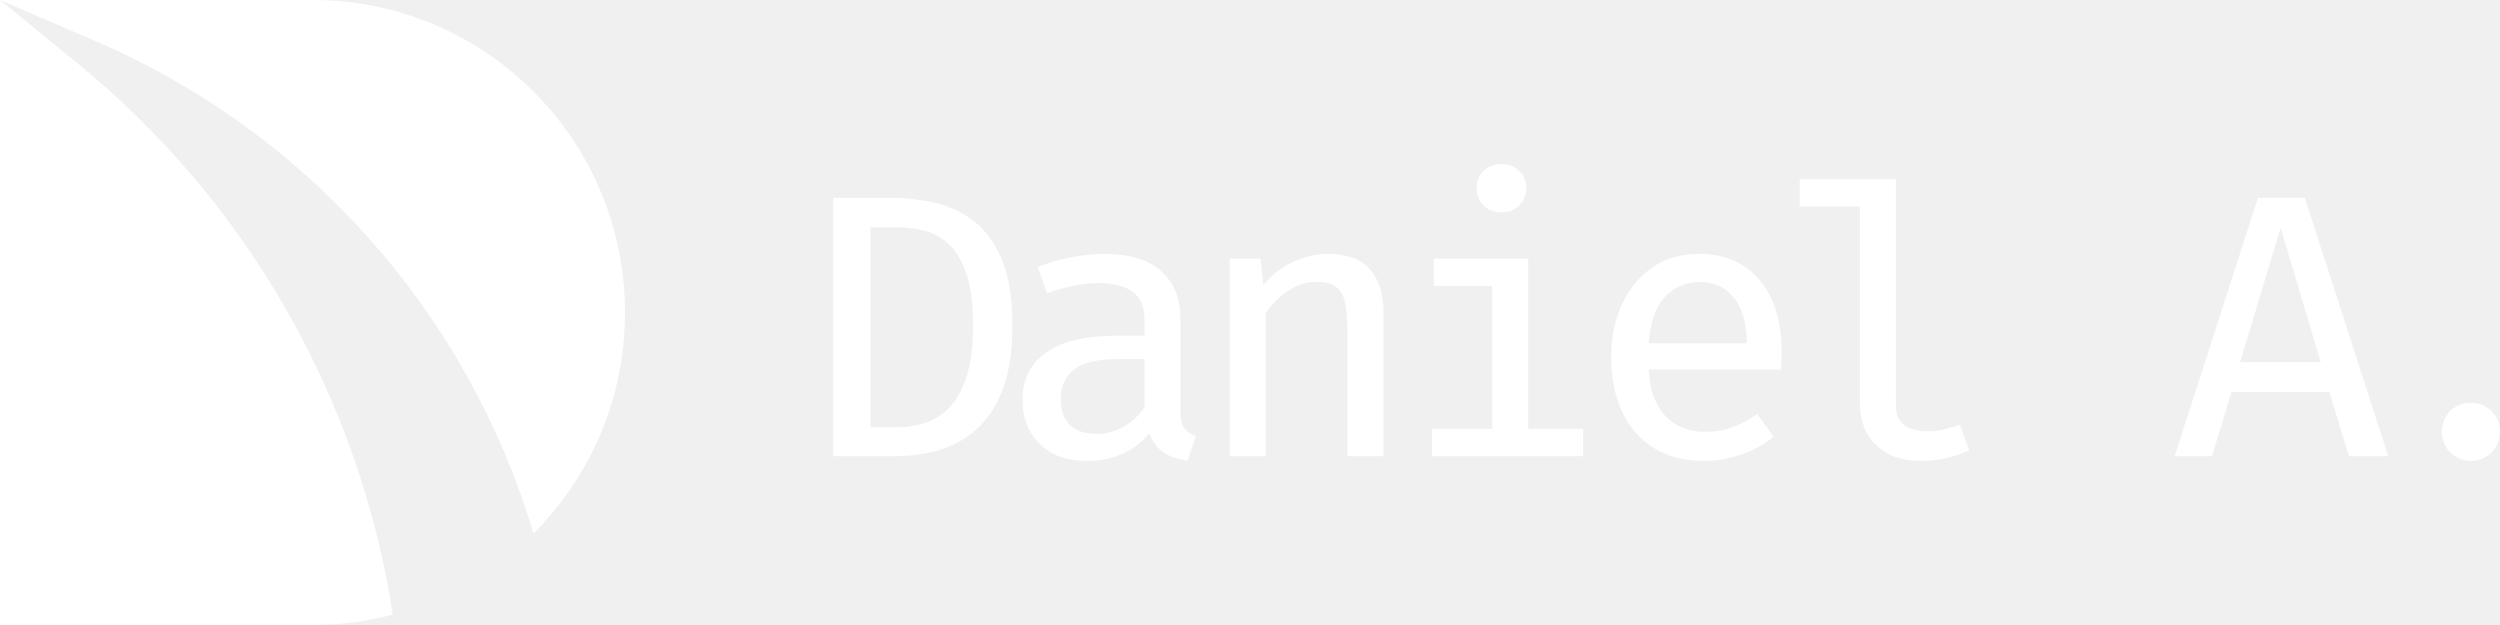
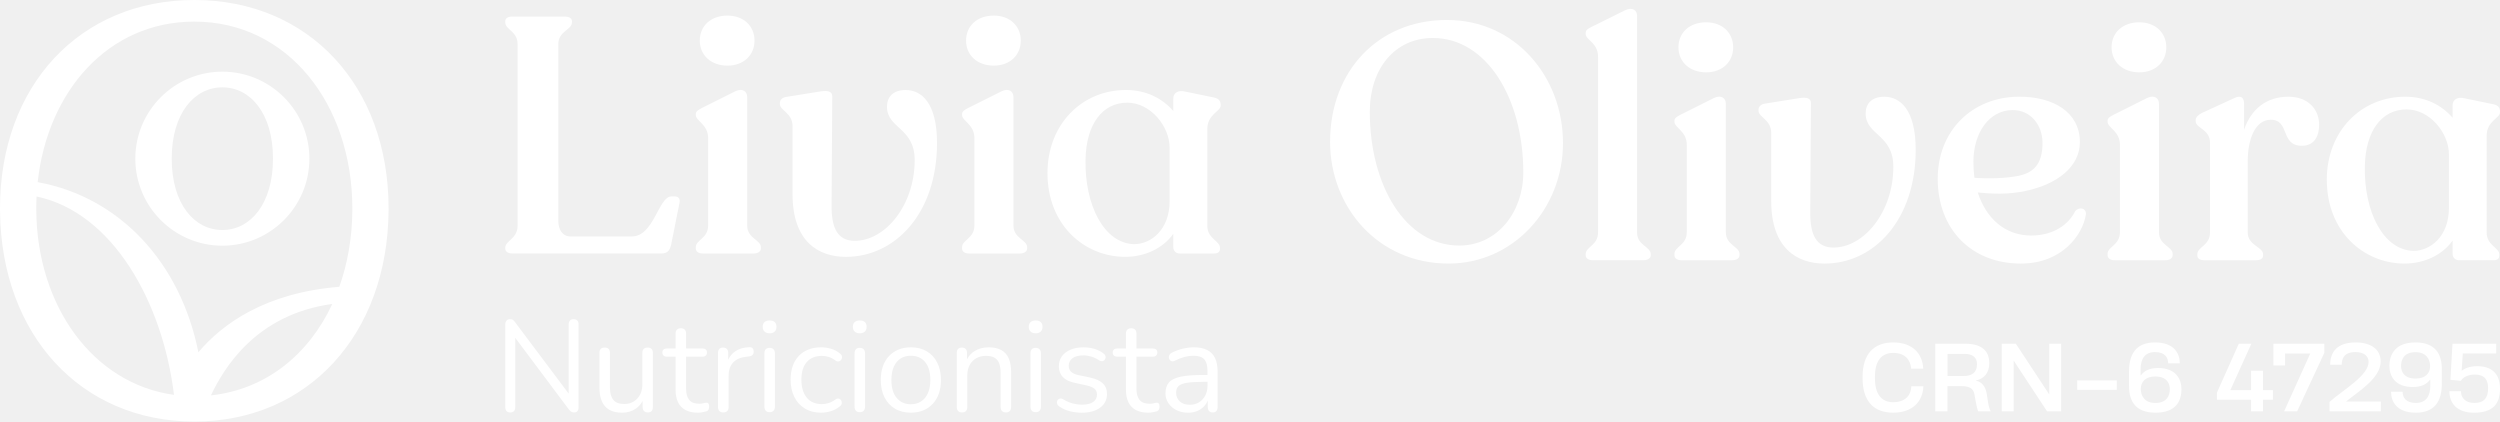
- <svg xmlns="http://www.w3.org/2000/svg" id="Camada_1" viewBox="0 0 1200 300">
-   <path d="M188.52,295.01c-12.29,3.25-25.2,4.99-38.52,4.99H0V0l37.44,30.58c81.31,66.43,135.14,160.64,151.08,264.42Z" style="fill:#fff;" />
-   <path d="M300,150c0,41.42-16.79,78.92-43.93,106.06C224.43,149.93,147.32,63.31,45.57,19.58L0,0h150c82.84,0,150,67.16,150,150Z" style="fill:#fff;" />
-   <path d="M485.95,156.35c0,10.32-1.1,19.11-3.29,26.37-2.19,7.26-5.19,13.26-9,18-3.81,4.74-8.15,8.45-13,11.11-4.86,2.67-9.99,4.53-15.39,5.58-5.4,1.05-10.74,1.58-16.02,1.58h-29.25v-124.02h27.27c7.32,0,14.47.8,21.47,2.39,6.99,1.59,13.29,4.58,18.9,8.95,5.61,4.38,10.06,10.59,13.36,18.63,3.3,8.04,4.95,18.51,4.95,31.41ZM467.05,156.35c0-10.44-1.08-18.79-3.24-25.07-2.16-6.27-5-10.99-8.5-14.17-3.51-3.18-7.38-5.31-11.61-6.39s-8.45-1.62-12.65-1.62h-13.23v95.94h13.41c4.38,0,8.7-.69,12.96-2.07,4.26-1.38,8.1-3.84,11.52-7.38,3.42-3.54,6.17-8.49,8.24-14.85,2.07-6.36,3.1-14.49,3.1-24.39Z" style="fill:#fff;" />
-   <path d="M566.59,197.2c0,3.78.6,6.53,1.8,8.24s3.09,2.99,5.67,3.83l-4.05,11.88c-4.32-.54-8.07-1.83-11.25-3.87-3.18-2.04-5.55-5.16-7.11-9.36-3.42,4.38-7.74,7.7-12.96,9.95-5.22,2.25-10.89,3.38-17.01,3.38-9.54,0-17.07-2.7-22.59-8.1-5.52-5.4-8.28-12.51-8.28-21.33,0-9.9,3.85-17.49,11.56-22.77,7.71-5.28,18.8-7.92,33.26-7.92h13.77v-7.2c0-6.54-1.94-11.19-5.81-13.95-3.87-2.76-9.26-4.14-16.15-4.14-3.12,0-6.84.39-11.16,1.17-4.32.78-8.91,2.01-13.77,3.69l-4.41-12.6c5.88-2.22,11.5-3.81,16.88-4.77,5.37-.96,10.4-1.44,15.08-1.44,12.24,0,21.39,2.78,27.45,8.32,6.06,5.55,9.09,13.16,9.09,22.82v44.19ZM526.54,208.27c4.44,0,8.7-1.14,12.78-3.42,4.08-2.28,7.44-5.46,10.08-9.54v-22.95h-12.6c-10.02,0-17.13,1.7-21.33,5.08-4.2,3.39-6.3,8.03-6.3,13.91,0,5.52,1.44,9.72,4.32,12.6s7.23,4.32,13.05,4.32Z" style="fill:#fff;" />
-   <path d="M590.26,218.98v-94.86h14.85l1.26,12.78c3.9-4.86,8.65-8.58,14.27-11.16,5.61-2.58,11.21-3.87,16.79-3.87,9.12,0,15.84,2.48,20.16,7.42,4.32,4.95,6.48,11.83,6.48,20.65v69.03h-17.28v-58.41c0-6-.35-10.87-1.04-14.62-.69-3.75-2.12-6.46-4.28-8.15-2.16-1.68-5.43-2.52-9.81-2.52-3.42,0-6.66.75-9.72,2.25-3.06,1.5-5.8,3.39-8.24,5.67-2.43,2.28-4.49,4.65-6.16,7.11v68.67h-17.28Z" style="fill:#fff;" />
-   <path d="M733.54,124.13v81.72h26.37v13.14h-72.54v-13.14h28.89v-68.58h-27.99v-13.14h45.27ZM720.67,78.77c3.6,0,6.49,1.11,8.68,3.33,2.19,2.22,3.29,4.92,3.29,8.1s-1.09,6.08-3.29,8.33-5.08,3.38-8.68,3.38-6.41-1.12-8.59-3.38c-2.19-2.25-3.29-5.02-3.29-8.33s1.09-5.88,3.29-8.1c2.19-2.22,5.05-3.33,8.59-3.33Z" style="fill:#fff;" />
-   <path d="M791.4,177.4c.36,6.96,1.77,12.65,4.23,17.05,2.46,4.41,5.67,7.65,9.63,9.72,3.96,2.07,8.34,3.1,13.14,3.1s9.09-.72,13.05-2.16c3.96-1.44,7.98-3.54,12.06-6.3l7.83,10.89c-4.44,3.54-9.57,6.34-15.39,8.41-5.82,2.07-11.85,3.11-18.09,3.11-9.48,0-17.54-2.09-24.17-6.25-6.63-4.17-11.67-9.97-15.12-17.42-3.45-7.44-5.18-16.08-5.18-25.92s1.72-18.06,5.18-25.56c3.45-7.5,8.32-13.41,14.62-17.73,6.3-4.32,13.8-6.48,22.5-6.48,8.16,0,15.19,1.89,21.1,5.67,5.91,3.78,10.45,9.17,13.63,16.15,3.18,6.99,4.77,15.34,4.77,25.06,0,1.62-.03,3.18-.09,4.68-.06,1.5-.15,2.82-.27,3.96h-63.45ZM815.88,135.38c-6.72,0-12.32,2.4-16.79,7.2-4.47,4.8-7.04,12.21-7.7,22.23h47.16c-.18-9.6-2.27-16.9-6.25-21.91-3.99-5.01-9.47-7.52-16.42-7.52Z" style="fill:#fff;" />
-   <path d="M910.02,85.97v108.54c0,4.56,1.41,7.79,4.23,9.68,2.82,1.89,6.45,2.83,10.89,2.83,2.82,0,5.49-.3,8.01-.9,2.52-.6,5.04-1.38,7.56-2.34l4.5,12.33c-2.64,1.32-5.94,2.51-9.9,3.55s-8.43,1.58-13.41,1.58c-8.88,0-15.96-2.49-21.24-7.47-5.28-4.98-7.92-11.82-7.92-20.52v-94.14h-28.89v-13.14h46.17Z" style="fill:#fff;" />
-   <path d="M1118.1,188.11h-46.98l-9.36,30.87h-17.91l39.96-124.02h22.5l40.05,124.02h-18.9l-9.36-30.87ZM1075.26,173.81h38.7l-19.26-64.44-19.44,64.44Z" style="fill:#fff;" />
-   <path d="M1172.1,207.17c0-2.58.61-4.93,1.82-7.03,1.22-2.1,2.88-3.76,4.98-4.98,2.1-1.22,4.45-1.82,7.03-1.82s5.09.61,7.22,1.82c2.13,1.22,3.8,2.88,5.02,4.98,1.22,2.1,1.82,4.45,1.82,7.03s-.61,4.96-1.82,7.11c-1.22,2.16-2.89,3.85-5.02,5.09-2.13,1.24-4.54,1.86-7.22,1.86s-4.93-.62-7.03-1.86c-2.1-1.24-3.76-2.94-4.98-5.09-1.22-2.15-1.82-4.52-1.82-7.11Z" style="fill:#fff;" />
+ <svg xmlns="http://www.w3.org/2000/svg" id="Camada_1" data-name="Camada 1" viewBox="75.52 98.12 1870.22 315.36">
+   <defs>
+     <style>
+       .cls-1 {
+         fill: #ffffff;
+       }
+ 
+       .cls-1, .cls-2 {
+         stroke-width: 0px;
+       }
+ 
+       .cls-2 {
+         fill: #ffffff;
+       }
+     </style>
+   </defs>
+   <g>
+     <path class="cls-1" d="M220.86,98.12c-85.58,0-145.34,64.1-145.34,155.89,0,.71,0,1.42.03,2.13.88,92.65,60.61,157.34,145.35,157.34,84.77-.03,144.52-64.82,145.31-157.67v-1.8c0-91.79-59.77-155.89-145.34-155.89ZM102.66,255.7c0-.16,0-.32-.01-.48-.02-.4-.01-.8-.01-1.2,0-2.99.1-5.96.24-8.9,56.98,11.92,94.41,79.22,102.79,148.39-60.77-8.38-102.4-66.65-103-137.8ZM233.31,393.9c9.61-20.16,33.42-60.53,90.8-68.41-17.61,37.9-49.71,64.01-90.8,68.41ZM329.36,312.67c-55.35,4.48-87.45,27.7-105.44,48.98-13.41-67.2-58.83-116.04-120.21-127.28,7.34-67.76,52.56-120.08,117.16-120.08,70.72,0,118.23,62.68,118.23,139.71v1.69c-.17,20.45-3.58,39.69-9.74,56.97Z" />
+     <path class="cls-1" d="M241.86,151.73c-35.91,0-65.11,29.19-65.11,65.08s29.19,65.11,65.11,65.11,65.11-29.22,65.11-65.11-29.19-65.08-65.11-65.08ZM241.86,270.19c-20.89,0-37.88-19.39-37.88-53.38s17-53.35,37.88-53.35,37.88,19.36,37.88,53.35-17,53.38-37.88,53.38Z" />
+   </g>
+   <g>
+     <g>
+       <g>
+         <path class="cls-2" d="M453.5,284.27v-.75c0-5.49,9.23-6.74,9.23-16.48v-135.8c0-9.98-9.23-10.73-9.23-16.48v-.75c0-2.25,2-3.49,5.24-3.49h39.19c3.24,0,5.49,1.25,5.49,3.49v.75c0,5.74-10.23,6.49-10.23,16.48v132.05c0,6.49,3,11.73,9.24,11.73h45.68c16.72,0,19.97-29.96,29.71-29.96h2.5c2.75,0,4.24,1.75,3.49,4.99l-6.24,31.2c-1,4.24-2.75,6.49-7.24,6.49h-111.58c-3.25,0-5.24-1.5-5.24-3.5Z" />
+         <path class="cls-2" d="M596.03,284.02v-1c0-5.49,9.24-6.49,9.24-16.23v-65.4c0-10.24-9.24-12.73-9.24-17.22v-.75c0-2,1.75-3,4.5-4.49l24.96-12.48c5.74-2.75,8.99.25,8.99,4.24v96.11c0,9.74,10.24,10.73,10.24,16.23v1c0,2.25-2.25,3.74-5.49,3.74h-37.94c-3.24,0-5.24-1.5-5.24-3.74ZM619.74,109.78c12.23,0,20.22,7.99,20.22,18.72s-7.99,18.72-20.22,18.72-20.72-7.74-20.72-18.72,8.24-18.72,20.72-18.72Z" />
+         <path class="cls-2" d="M668.42,243.33v-50.67c0-10.23-9.49-11.73-9.49-16.72v-.75c0-2.25,1.75-3.99,4.24-4.49l26.46-4.24c5.24-.75,8.49,0,8.49,3.74l-.5,81.13c-.25,18.22,4.99,26.71,16.98,26.96,22.96.25,45.18-26.46,45.18-60.41,0-24.46-20.72-23.46-20.72-39.94,0-6.99,4.24-12.48,13.98-12.48,11.73,0,23.46,9.49,23.46,39.69,0,52.42-31.2,85.12-68.15,85.12-20.72,0-39.94-11.48-39.94-46.93Z" />
+         <path class="cls-2" d="M795.23,284.02v-1c0-5.49,9.23-6.49,9.23-16.23v-65.4c0-10.24-9.23-12.73-9.23-17.22v-.75c0-2,1.75-3,4.49-4.49l24.96-12.48c5.74-2.75,8.99.25,8.99,4.24v96.11c0,9.74,10.23,10.73,10.23,16.23v1c0,2.25-2.25,3.74-5.49,3.74h-37.94c-3.25,0-5.24-1.5-5.24-3.74ZM818.94,109.78c12.23,0,20.22,7.99,20.22,18.72s-7.99,18.72-20.22,18.72-20.72-7.74-20.72-18.72,8.24-18.72,20.72-18.72Z" />
+         <path class="cls-2" d="M859.13,227.6c0-36.7,25.96-62.16,58.66-62.16,15.23,0,27.21,6.24,35.45,15.73v-9.24c0-4.24,3.49-6.74,9.23-5.24l21.72,4.49c2.99.75,4.49,2.5,4.49,5.24v.75c0,4.24-9.99,6.49-9.99,17.47v72.39c0,9.74,9.49,11.23,9.49,16.48v.75c0,2.25-1.5,3.5-4.24,3.5h-25.96c-2.75,0-4.74-2-4.74-4.74v-9.98c-7.99,11.23-21.72,17.22-35.95,17.22-30.45,0-58.16-23.71-58.16-62.66ZM924.04,280.77c12.23,0,26.46-10.48,26.46-32.2v-39.94c0-15.98-14.23-33.7-31.7-33.7-18.47,0-30.7,15.98-31.2,42.44-.75,33.95,13.73,62.91,36.45,63.41Z" />
+       </g>
+       <g>
+         <path class="cls-2" d="M1070.54,204.17c0-52.67,35.7-91.11,87.37-91.11s86.87,42.94,86.87,92.11-37.2,90.12-85.63,90.12c-52.92,0-88.62-42.44-88.62-91.12ZM1167.15,281.81c28.46,0,47.93-24.96,47.93-54.67,0-55.42-27.46-100.6-67.65-100.6-28.46,0-47.18,22.97-47.18,55.17,0,55.17,26.71,100.1,66.9,100.1Z" />
+         <path class="cls-2" d="M1261.75,289.05v-.75c0-5.74,9.24-6.49,9.24-16.23v-131.56c0-10.48-9.24-12.48-9.24-16.97v-.75c0-2.25,1.75-3.24,4.24-4.49l25.21-12.48c5.74-2.75,8.99.25,8.99,3.99v162.26c0,9.74,10.24,10.48,10.24,16.23v.75c0,2.25-2.25,3.74-5.49,3.74h-37.94c-3.24,0-5.24-1.5-5.24-3.74Z" />
+         <path class="cls-2" d="M1328.15,289.05v-1c0-5.49,9.23-6.49,9.23-16.23v-65.4c0-10.24-9.23-12.73-9.23-17.22v-.75c0-2,1.75-3,4.49-4.49l24.96-12.48c5.74-2.75,8.99.25,8.99,4.24v96.11c0,9.74,10.23,10.73,10.23,16.23v1c0,2.25-2.25,3.74-5.49,3.74h-37.94c-3.25,0-5.24-1.5-5.24-3.74ZM1351.87,114.8c12.23,0,20.22,7.99,20.22,18.72s-7.99,18.72-20.22,18.72-20.72-7.74-20.72-18.72,8.24-18.72,20.72-18.72Z" />
+         <path class="cls-2" d="M1400.55,248.36v-50.67c0-10.23-9.49-11.73-9.49-16.72v-.75c0-2.25,1.75-3.99,4.24-4.49l26.46-4.24c5.24-.75,8.49,0,8.49,3.74l-.5,81.13c-.25,18.22,4.99,26.71,16.97,26.96,22.97.25,45.18-26.46,45.18-60.41,0-24.46-20.72-23.46-20.72-39.94,0-6.99,4.25-12.48,13.98-12.48,11.73,0,23.47,9.49,23.47,39.69,0,52.42-31.2,85.12-68.15,85.12-20.72,0-39.94-11.48-39.94-46.93Z" />
+         <path class="cls-2" d="M1525.11,231.88c0-36.45,26.21-61.16,60.41-61.41,26.21-.25,45.93,11.73,45.93,33.95,0,18.47-16.98,31.45-40.19,36.45-13.48,3-25.71,2.25-36.19,1.25,6.24,19.47,20.47,32.2,39.94,32.2,16.73,0,27.96-8.24,32.95-18.22,2.75-3.49,8.49-2.5,7.99,2.5-2.25,14.73-17.47,36.7-48.68,36.7-36.7,0-62.16-25.46-62.16-63.41ZM1552.57,231.13c9.99.75,23.22.5,33.2-1.5,10.23-2.25,17.97-7.99,17.72-25.21-.25-12.98-8.99-23.96-22.22-23.96-17.72,0-29.46,16.98-29.46,38.69,0,4.24.25,8.24.75,11.98Z" />
+         <path class="cls-2" d="M1652.17,289.05v-1c0-5.49,9.24-6.49,9.24-16.23v-65.4c0-10.24-9.24-12.73-9.24-17.22v-.75c0-2,1.75-3,4.5-4.49l24.96-12.48c5.74-2.75,8.99.25,8.99,4.24v96.11c0,9.74,10.24,10.73,10.24,16.23v1c0,2.25-2.25,3.74-5.49,3.74h-37.94c-3.24,0-5.24-1.5-5.24-3.74ZM1675.88,114.8c12.23,0,20.22,7.99,20.22,18.72s-7.99,18.72-20.22,18.72-20.72-7.74-20.72-18.72,8.24-18.72,20.72-18.72Z" />
+         <path class="cls-2" d="M1719.32,289.3v-1c0-5.49,9.49-6.49,9.49-16.23v-67.15c0-10.24-10.73-10.73-10.73-16.23v-.75c0-2,1.75-3.74,4.49-5.24l24.46-11.23c5.24-2.5,7.24,0,7.24,4.24v19.47c5.49-15.98,17.22-24.71,33.2-24.71,14.73,0,22.97,9.49,22.97,20.97,0,8.49-3.5,15.73-12.98,15.73-16.23,0-8.74-19.47-23.22-19.47-11.73,0-17.22,14.73-17.22,30.95v53.42c0,9.74,11.48,10.73,11.48,16.23v1c0,2.25-2,3.5-5.24,3.5h-38.69c-3.24,0-5.24-1.25-5.24-3.5Z" />
+         <path class="cls-2" d="M1816.17,232.63c0-36.7,25.96-62.16,58.66-62.16,15.23,0,27.21,6.24,35.45,15.73v-9.24c0-4.24,3.49-6.74,9.24-5.24l21.72,4.49c3,.75,4.49,2.5,4.49,5.24v.75c0,4.24-9.98,6.49-9.98,17.47v72.39c0,9.74,9.49,11.23,9.49,16.48v.75c0,2.25-1.5,3.5-4.25,3.5h-25.96c-2.75,0-4.74-2-4.74-4.74v-9.98c-7.99,11.23-21.72,17.22-35.95,17.22-30.45,0-58.16-23.72-58.16-62.66ZM1881.08,285.8c12.23,0,26.46-10.48,26.46-32.2v-39.94c0-15.98-14.23-33.7-31.7-33.7-18.47,0-30.7,15.98-31.2,42.44-.75,33.95,13.73,62.91,36.45,63.41Z" />
+       </g>
+     </g>
+     <g>
+       <path class="cls-1" d="M504.73,336.89c-1.23,0-2.17.34-2.81,1.02-.65.68-.97,1.63-.97,2.86v51.82l-39.98-53.27c-.65-.9-1.21-1.53-1.7-1.89-.49-.35-1.25-.53-2.28-.53s-1.88.36-2.52,1.07c-.65.71-.97,1.71-.97,3.01v61.72c0,1.29.32,2.28.97,2.96.64.68,1.58,1.02,2.81,1.02,1.16,0,2.07-.34,2.72-1.02.65-.68.97-1.67.97-2.96v-51.85l39.98,53.4c.65.84,1.26,1.46,1.85,1.84.58.39,1.36.58,2.33.58,1.03,0,1.83-.34,2.38-1.02.55-.68.83-1.63.83-2.86v-62.01c0-1.23-.31-2.18-.92-2.86-.62-.68-1.5-1.02-2.67-1.02Z" />
+       <path class="cls-1" d="M560.04,358.14c-1.3,0-2.28.32-2.96.97-.68.65-1.02,1.65-1.02,3.01v23.48c0,4.4-1.26,7.96-3.78,10.67-2.52,2.72-5.79,4.08-9.8,4.08-3.68,0-6.39-1.02-8.1-3.06-1.71-2.04-2.57-5.13-2.57-9.27v-25.91c0-1.36-.34-2.36-1.02-3.01-.68-.65-1.67-.97-2.96-.97s-2.18.32-2.86.97c-.68.65-1.02,1.65-1.02,3.01v26.01c0,4.14.63,7.6,1.89,10.38,1.26,2.78,3.14,4.87,5.63,6.26,2.49,1.39,5.64,2.09,9.46,2.09s7.29-1,10.24-3.01c2.14-1.46,3.83-3.4,5.09-5.82v4.56c0,1.29.34,2.3,1.02,3.01.68.71,1.63,1.07,2.86,1.07,2.52,0,3.78-1.36,3.78-4.08v-40.46c0-1.36-.34-2.36-1.02-3.01-.68-.65-1.63-.97-2.86-.97Z" />
+       <path class="cls-1" d="M604,399.38c-.58,0-1.31.13-2.18.39-.87.26-1.92.39-3.15.39-3.49,0-6.02-.95-7.57-2.86-1.55-1.91-2.33-4.71-2.33-8.39v-23.97h12.23c1.1,0,1.94-.27,2.52-.83.58-.55.88-1.31.88-2.28s-.29-1.71-.88-2.23c-.58-.52-1.42-.78-2.52-.78h-12.23v-11.16c0-1.29-.34-2.28-1.02-2.96-.68-.68-1.64-1.02-2.86-1.02s-2.2.34-2.91,1.02c-.71.68-1.07,1.67-1.07,2.96v11.16h-6.5c-1.1,0-1.94.26-2.52.78-.58.52-.87,1.26-.87,2.23s.29,1.73.87,2.28c.58.55,1.43.83,2.52.83h6.5v24.74c0,3.69.62,6.81,1.85,9.36,1.23,2.56,3.09,4.5,5.58,5.82,2.49,1.32,5.58,1.99,9.27,1.99,1.03,0,2.18-.11,3.44-.34,1.26-.23,2.28-.47,3.06-.73.71-.26,1.21-.71,1.5-1.36.29-.65.44-1.36.44-2.13,0-1.1-.19-1.88-.58-2.33-.39-.45-.88-.65-1.46-.58Z" />
+       <path class="cls-1" d="M636.02,357.85c-4.27.13-7.86,1.23-10.77,3.3-2.17,1.54-3.82,3.58-4.95,6.1v-5.13c0-1.29-.34-2.28-1.02-2.96-.68-.68-1.64-1.02-2.86-1.02s-2.17.34-2.81,1.02c-.65.68-.97,1.67-.97,2.96v40.46c0,1.29.34,2.3,1.02,3.01s1.66,1.07,2.96,1.07,2.28-.36,2.96-1.07c.68-.71,1.02-1.71,1.02-3.01v-23.48c0-4.2,1.18-7.52,3.54-9.95,2.36-2.42,5.74-3.83,10.14-4.22l1.55-.19c1.23-.13,2.13-.52,2.72-1.16.58-.65.84-1.52.78-2.62-.07-1.16-.39-1.99-.97-2.48-.58-.48-1.36-.69-2.33-.63Z" />
+       <path class="cls-1" d="M651.25,337.86c-1.62,0-2.88.41-3.79,1.21-.9.81-1.36,1.99-1.36,3.54s.45,2.67,1.36,3.54c.91.87,2.17,1.31,3.79,1.31s2.96-.44,3.83-1.31c.87-.87,1.31-2.05,1.31-3.54s-.44-2.73-1.31-3.54c-.87-.81-2.15-1.21-3.83-1.21Z" />
+       <path class="cls-1" d="M651.25,358.34c-1.29,0-2.27.36-2.91,1.07-.65.71-.97,1.75-.97,3.1v39.69c0,1.36.32,2.41.97,3.15.64.74,1.62,1.12,2.91,1.12s2.28-.37,2.96-1.12c.68-.74,1.02-1.8,1.02-3.15v-39.69c0-1.36-.35-2.39-1.07-3.1-.71-.71-1.68-1.07-2.91-1.07Z" />
+       <path class="cls-1" d="M704.04,362.7c-2.07-1.75-4.37-2.98-6.89-3.69-2.52-.71-4.95-1.07-7.28-1.07-3.56,0-6.75.55-9.56,1.65-2.82,1.1-5.23,2.7-7.23,4.8-2.01,2.1-3.53,4.64-4.56,7.62-1.04,2.98-1.55,6.34-1.55,10.09,0,4.92.92,9.24,2.77,12.95,1.84,3.72,4.48,6.62,7.91,8.69,3.43,2.07,7.5,3.1,12.23,3.1,2.33,0,4.72-.37,7.18-1.12,2.46-.74,4.72-1.96,6.79-3.64.65-.45,1.07-.99,1.26-1.6.19-.62.21-1.24.05-1.89-.16-.65-.47-1.18-.92-1.6-.45-.42-1-.66-1.65-.73-.65-.06-1.32.16-2.04.68-1.75,1.29-3.48,2.2-5.19,2.72-1.71.52-3.38.78-5,.78-4.92,0-8.7-1.63-11.35-4.9-2.65-3.27-3.98-7.72-3.98-13.34,0-2.91.34-5.46,1.02-7.67.68-2.2,1.67-4.04,2.96-5.53,1.29-1.49,2.88-2.64,4.76-3.44,1.88-.81,4.08-1.21,6.6-1.21,1.62,0,3.3.26,5.05.78,1.75.52,3.46,1.43,5.14,2.72.71.52,1.41.74,2.09.68.68-.06,1.24-.31,1.7-.73.45-.42.78-.94.97-1.55.19-.61.19-1.24,0-1.89-.19-.65-.61-1.2-1.26-1.65Z" />
+       <path class="cls-1" d="M718.69,358.34c-1.29,0-2.27.36-2.91,1.07-.65.71-.97,1.75-.97,3.1v39.69c0,1.36.32,2.41.97,3.15.64.74,1.62,1.12,2.91,1.12s2.28-.37,2.96-1.12c.68-.74,1.02-1.8,1.02-3.15v-39.69c0-1.36-.35-2.39-1.07-3.1-.71-.71-1.68-1.07-2.91-1.07Z" />
+       <path class="cls-1" d="M718.69,337.86c-1.62,0-2.88.41-3.79,1.21-.9.81-1.36,1.99-1.36,3.54s.45,2.67,1.36,3.54c.91.87,2.17,1.31,3.79,1.31s2.96-.44,3.83-1.31c.87-.87,1.31-2.05,1.31-3.54s-.44-2.73-1.31-3.54c-.87-.81-2.15-1.21-3.83-1.21Z" />
+       <path class="cls-1" d="M768.86,360.95c-3.36-2-7.34-3.01-11.93-3.01-3.43,0-6.52.57-9.27,1.7-2.75,1.13-5.13,2.77-7.13,4.9-2.01,2.13-3.53,4.71-4.56,7.71-1.04,3.01-1.55,6.39-1.55,10.14,0,4.98.92,9.3,2.77,12.95,1.84,3.66,4.45,6.49,7.81,8.49,3.36,2.01,7.34,3.01,11.93,3.01,3.43,0,6.52-.57,9.27-1.7,2.75-1.13,5.13-2.78,7.13-4.95,2-2.17,3.53-4.74,4.56-7.71,1.04-2.97,1.55-6.34,1.55-10.09,0-4.98-.92-9.3-2.77-12.95-1.84-3.65-4.45-6.49-7.81-8.49ZM769.69,392.2c-1.2,2.72-2.89,4.79-5.09,6.21-2.2,1.43-4.76,2.14-7.67,2.14-4.4,0-7.93-1.57-10.58-4.71-2.65-3.14-3.98-7.62-3.98-13.44,0-3.95.6-7.26,1.8-9.95,1.2-2.68,2.88-4.72,5.04-6.11,2.17-1.39,4.74-2.09,7.72-2.09,4.46,0,8,1.55,10.63,4.66,2.62,3.1,3.93,7.6,3.93,13.49,0,3.82-.6,7.08-1.8,9.8Z" />
+       <path class="cls-1" d="M824.51,359.98c-2.49-1.36-5.61-2.04-9.36-2.04-4.01,0-7.55.96-10.63,2.86-2.38,1.48-4.23,3.52-5.58,6.1v-4.79c0-1.29-.34-2.28-1.02-2.96-.68-.68-1.64-1.02-2.86-1.02s-2.17.34-2.81,1.02c-.65.68-.97,1.67-.97,2.96v40.46c0,1.29.32,2.3.97,3.01.64.71,1.62,1.07,2.91,1.07,2.65,0,3.98-1.36,3.98-4.08v-23.48c0-4.46,1.28-8.04,3.84-10.72,2.55-2.68,6-4.03,10.33-4.03,3.75,0,6.49,1.02,8.2,3.06,1.71,2.04,2.57,5.26,2.57,9.66v25.52c0,1.29.34,2.3,1.02,3.01s1.66,1.07,2.96,1.07c1.23,0,2.18-.36,2.86-1.07.68-.71,1.02-1.71,1.02-3.01v-26.01c0-4.2-.62-7.68-1.84-10.43-1.23-2.75-3.09-4.8-5.58-6.16Z" />
+       <path class="cls-1" d="M850.27,337.86c-1.62,0-2.88.41-3.79,1.21-.9.81-1.36,1.99-1.36,3.54s.45,2.67,1.36,3.54c.91.87,2.17,1.31,3.79,1.31s2.96-.44,3.83-1.31c.87-.87,1.31-2.05,1.31-3.54s-.44-2.73-1.31-3.54c-.87-.81-2.15-1.21-3.83-1.21Z" />
+       <path class="cls-1" d="M850.27,358.34c-1.29,0-2.27.36-2.91,1.07-.65.71-.97,1.75-.97,3.1v39.69c0,1.36.32,2.41.97,3.15.64.74,1.62,1.12,2.91,1.12s2.28-.37,2.96-1.12c.68-.74,1.02-1.8,1.02-3.15v-39.69c0-1.36-.35-2.39-1.07-3.1-.71-.71-1.68-1.07-2.91-1.07Z" />
+       <path class="cls-1" d="M891.03,380.56l-8.83-1.84c-2.46-.52-4.27-1.36-5.44-2.52-1.16-1.16-1.75-2.65-1.75-4.46,0-2.33.94-4.2,2.82-5.63,1.87-1.42,4.62-2.13,8.25-2.13,1.94,0,3.91.31,5.92.92,2.01.62,3.98,1.57,5.92,2.86.71.45,1.39.65,2.04.58s1.2-.31,1.65-.73c.45-.42.76-.94.92-1.55.16-.61.13-1.23-.1-1.84-.23-.61-.66-1.15-1.31-1.6-2.07-1.62-4.38-2.8-6.94-3.54-2.56-.74-5.26-1.12-8.1-1.12-3.69,0-6.92.58-9.7,1.75-2.78,1.16-4.93,2.8-6.45,4.9-1.52,2.1-2.28,4.61-2.28,7.52,0,3.3.99,5.98,2.96,8.05,1.97,2.07,5,3.53,9.07,4.37l8.83,1.94c2.65.58,4.59,1.41,5.82,2.47,1.23,1.07,1.84,2.51,1.84,4.32,0,2.33-.94,4.17-2.81,5.53-1.88,1.36-4.66,2.04-8.35,2.04-2.33,0-4.67-.31-7.03-.92-2.36-.61-4.8-1.7-7.33-3.25-.78-.39-1.47-.54-2.09-.44-.61.1-1.13.37-1.55.83-.42.45-.68.99-.78,1.6-.1.62-.02,1.23.25,1.84.26.62.71,1.15,1.36,1.6,2.52,1.75,5.26,2.98,8.2,3.69,2.94.71,5.87,1.07,8.78,1.07,5.69,0,10.25-1.26,13.68-3.78,3.43-2.52,5.15-5.92,5.15-10.19,0-3.36-1.05-6.03-3.15-8.01-2.1-1.97-5.26-3.41-9.46-4.32Z" />
+       <path class="cls-1" d="M940.91,399.38c-.58,0-1.31.13-2.18.39-.87.26-1.92.39-3.15.39-3.49,0-6.02-.95-7.57-2.86-1.55-1.91-2.33-4.71-2.33-8.39v-23.97h12.23c1.1,0,1.94-.27,2.52-.83.58-.55.88-1.31.88-2.28s-.29-1.71-.88-2.23c-.58-.52-1.42-.78-2.52-.78h-12.23v-11.16c0-1.29-.34-2.28-1.02-2.96-.68-.68-1.64-1.02-2.86-1.02s-2.2.34-2.91,1.02c-.71.68-1.07,1.67-1.07,2.96v11.16h-6.5c-1.1,0-1.94.26-2.52.78-.58.52-.87,1.26-.87,2.23s.29,1.73.87,2.28c.58.55,1.43.83,2.52.83h6.5v24.74c0,3.69.61,6.81,1.85,9.36,1.23,2.56,3.09,4.5,5.58,5.82,2.49,1.32,5.58,1.99,9.27,1.99,1.03,0,2.18-.11,3.44-.34,1.26-.23,2.28-.47,3.06-.73.71-.26,1.21-.71,1.5-1.36.29-.65.44-1.36.44-2.13,0-1.1-.19-1.88-.58-2.33-.39-.45-.88-.65-1.46-.58Z" />
+       <path class="cls-1" d="M984.47,365.95c-1.29-2.68-3.26-4.69-5.92-6.02-2.66-1.33-6.02-1.99-10.09-1.99-2.52,0-5.18.33-7.96.97-2.78.65-5.6,1.68-8.44,3.11-.78.39-1.34.91-1.7,1.55-.35.65-.5,1.31-.44,1.99.06.68.29,1.28.68,1.8.39.52.9.86,1.55,1.02.65.16,1.42.02,2.33-.44,2.52-1.29,4.92-2.23,7.18-2.81,2.26-.58,4.53-.87,6.79-.87,3.69,0,6.34.89,7.96,2.67,1.62,1.78,2.42,4.68,2.42,8.69v3.01h-3.1c-7.12,0-12.73.42-16.83,1.26-4.11.84-7.05,2.27-8.83,4.27-1.78,2.01-2.67,4.75-2.67,8.25,0,2.72.74,5.18,2.23,7.37,1.49,2.2,3.51,3.93,6.06,5.19,2.56,1.26,5.45,1.89,8.69,1.89,2.65,0,5.05-.49,7.18-1.45,2.13-.97,3.93-2.33,5.39-4.08.87-1.04,1.55-2.23,2.08-3.53v4.79c0,1.29.32,2.3.97,3.01.65.71,1.58,1.07,2.82,1.07,1.16,0,2.05-.36,2.67-1.07s.92-1.71.92-3.01v-26.3c0-4.2-.65-7.65-1.94-10.33ZM977.14,394.04c-1.13,2.13-2.68,3.82-4.66,5.05-1.97,1.23-4.26,1.84-6.84,1.84-3.17,0-5.68-.84-7.52-2.52-1.84-1.68-2.77-3.85-2.77-6.5,0-2.13.6-3.78,1.8-4.95,1.2-1.16,3.3-1.99,6.31-2.47,3.01-.48,7.13-.73,12.37-.73h3.01v2.91c0,2.78-.56,5.24-1.7,7.38Z" />
+     </g>
+     <g>
+       <path class="cls-1" d="M1505.32,387.45c-.41,7.42-5.58,11.57-13.48,11.57-8.78,0-13.69-6.06-13.69-17.7v-1.57c0-11.64,4.9-17.63,13.75-17.63s12.8,5.38,13.34,11.57v.21h8.99v-.27c-.48-10.62-7.69-19.34-22.4-19.34s-22.94,8.85-22.94,25.8v.88c0,17.02,8.1,25.87,22.88,25.87s22.13-8.71,22.6-19.47v-.27h-9.06v.34Z" />
+       <path class="cls-1" d="M1561.9,393.44c-.89-5.92-3.4-9.46-8.3-10.62v-.07c6.2-1.23,10.07-5.72,10.07-12.87v-.07c0-9.39-5.79-14.57-18.25-14.57h-22.13v50.59h9.12v-18.86h10.35c6.54,0,9.12,2.11,9.8,6.13l.89,4.9c.75,4.08,1.29,6.33,1.91,7.83h9.39c-.88-1.77-1.63-4.08-2.11-7.49l-.75-4.9ZM1544.47,379.41h-12.05v-16.54h12.73c6.4,0,9.33,2.86,9.33,7.63v.2c0,6.2-3.95,8.71-10.01,8.71Z" />
+       <polygon class="cls-1" points="1608.53 393.24 1606.76 390.51 1583.54 355.25 1572.99 355.25 1572.99 405.83 1581.91 405.83 1581.91 367.77 1583.68 370.56 1606.9 405.83 1617.45 405.83 1617.45 355.25 1608.53 355.25 1608.53 393.24" />
+       <rect class="cls-1" x="1629.43" y="382.68" width="29.62" height="7.08" />
+       <path class="cls-1" d="M1690.02,373.42c-6.81,0-10.55,2.25-12.94,5.51h-.2v-4.56c0-8.03,3.33-12.87,10.82-12.87s9.8,4.29,9.8,8.44h8.71c0-7.42-4.29-15.66-18.52-15.66s-19.47,8.78-19.47,21.65v11.1c0,11.23,4.9,19.81,19.81,19.81s19.41-8.24,19.41-17.63c0-7.63-4.36-15.8-17.43-15.8ZM1687.91,399.57c-8.17,0-10.89-5.45-10.89-10.48s3.2-9.33,10.82-9.33c8.99,0,10.89,5.58,10.89,9.46,0,4.77-2.11,10.35-10.83,10.35Z" />
+       <polygon class="cls-1" points="1768.45 375.47 1759.53 375.47 1759.53 389.97 1744.01 389.97 1759.74 355.25 1750.34 355.25 1734 391.81 1734 397.18 1759.53 397.18 1759.53 405.83 1768.45 405.83 1768.45 397.18 1775.87 397.18 1775.87 389.97 1768.45 389.97 1768.45 375.47" />
+       <polygon class="cls-1" points="1776.21 371.52 1784.93 371.52 1784.93 362.6 1803.78 362.6 1784.25 405.83 1793.98 405.83 1814.34 362.05 1814.34 355.25 1776.21 355.25 1776.21 371.52" />
+       <path class="cls-1" d="M1856.48,368.45c-.07-8.85-7.15-14.16-18.72-14.16-14.02,0-19.06,7.35-19.06,16.68h8.65c0-4.63,1.7-9.46,10.35-9.46,6.4,0,9.74,3.13,9.74,7.29,0,10.28-18.72,20.7-29.21,29.96v7.08h38.4v-7.35h-26.08c8.99-7.35,25.94-17.36,25.94-30.03Z" />
+       <path class="cls-1" d="M1882.41,354.29c-14.3,0-19.4,8.24-19.4,17.63,0,7.63,4.36,15.73,17.43,15.73,6.74,0,10.48-2.25,12.94-5.45h.2v4.56c0,7.97-3.34,12.8-10.83,12.8s-9.87-4.22-9.87-8.38h-8.65c0,7.35,4.22,15.66,18.52,15.66s19.47-8.78,19.47-21.65v-11.1c0-11.23-4.97-19.81-19.81-19.81ZM1882.62,381.32c-8.99,0-10.89-5.52-10.89-9.4,0-4.77,2.11-10.35,10.82-10.35,8.1,0,10.9,5.45,10.9,10.49s-3.27,9.26-10.83,9.26Z" />
+       <path class="cls-1" d="M1928.58,372.06c-5.24,0-9.19,1.56-11.51,3.47l.82-13h24.99v-7.29h-32.68l-1.56,27.03,7.83.75c1.7-3.27,6.6-4.7,10.35-4.7,7.42,0,10.01,3.81,10.01,10.35v.14c0,7.01-3.13,10.76-10.28,10.76s-10.01-4.29-10.01-8.71v-.07h-8.65v.21c0,8.71,5.65,15.86,18.31,15.86,13.82,0,19.54-6.13,19.54-17.84v-.14c0-12.32-7.35-16.82-17.16-16.82Z" />
+     </g>
+   </g>
</svg>
